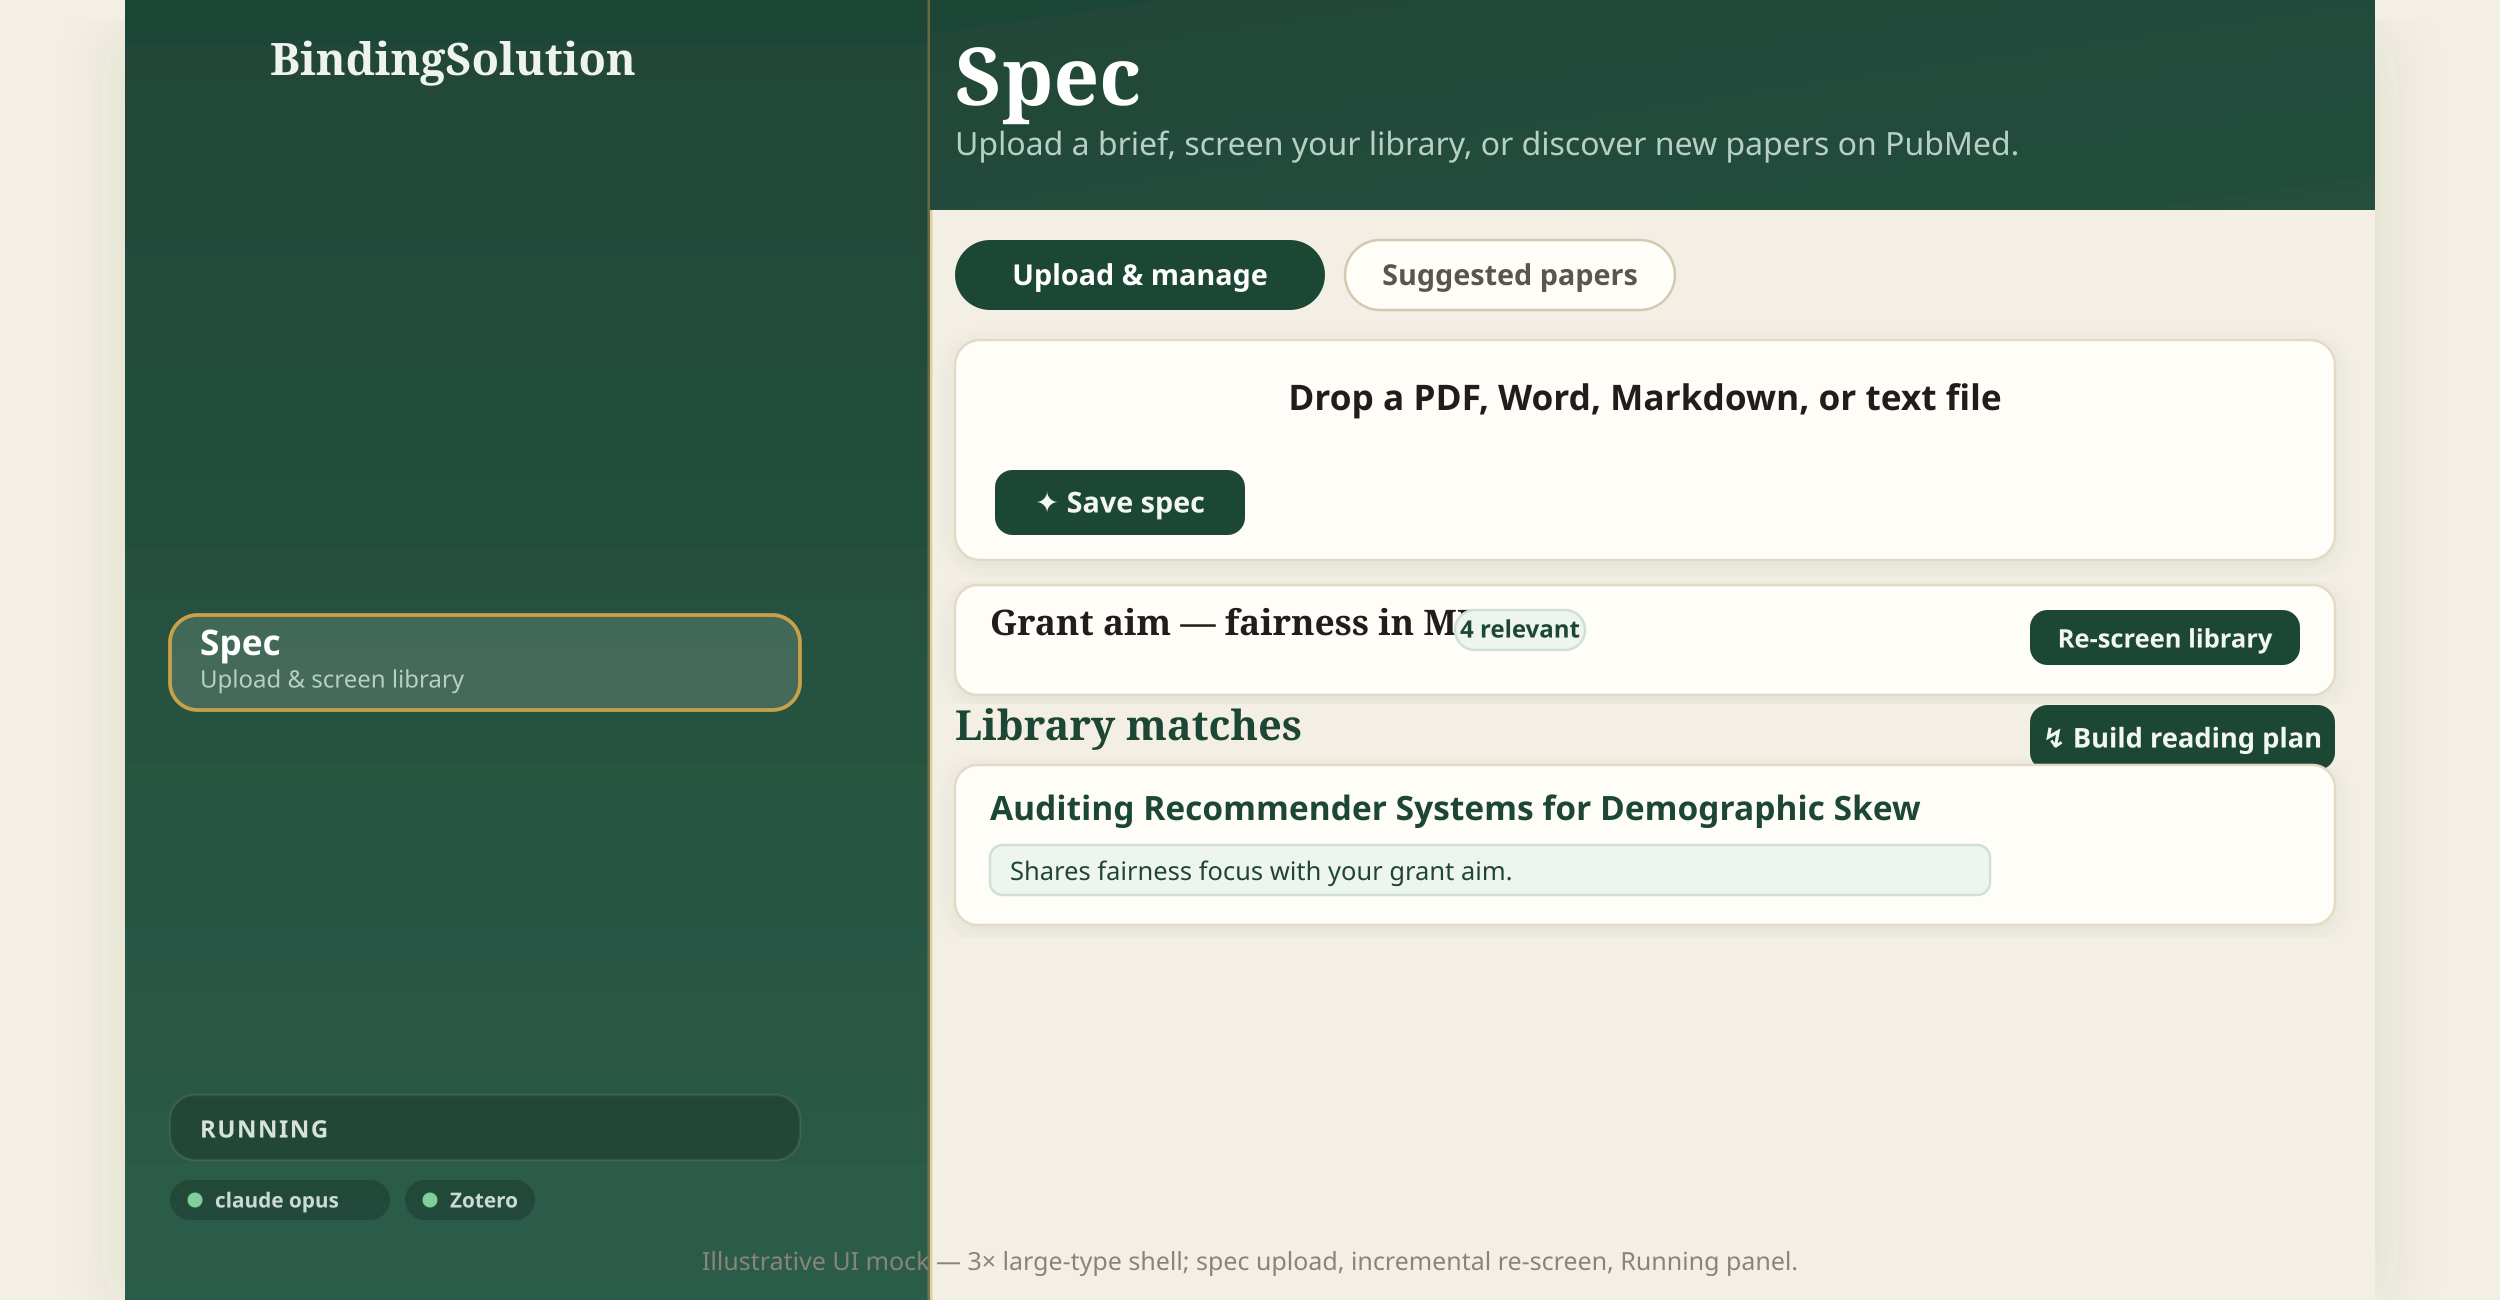
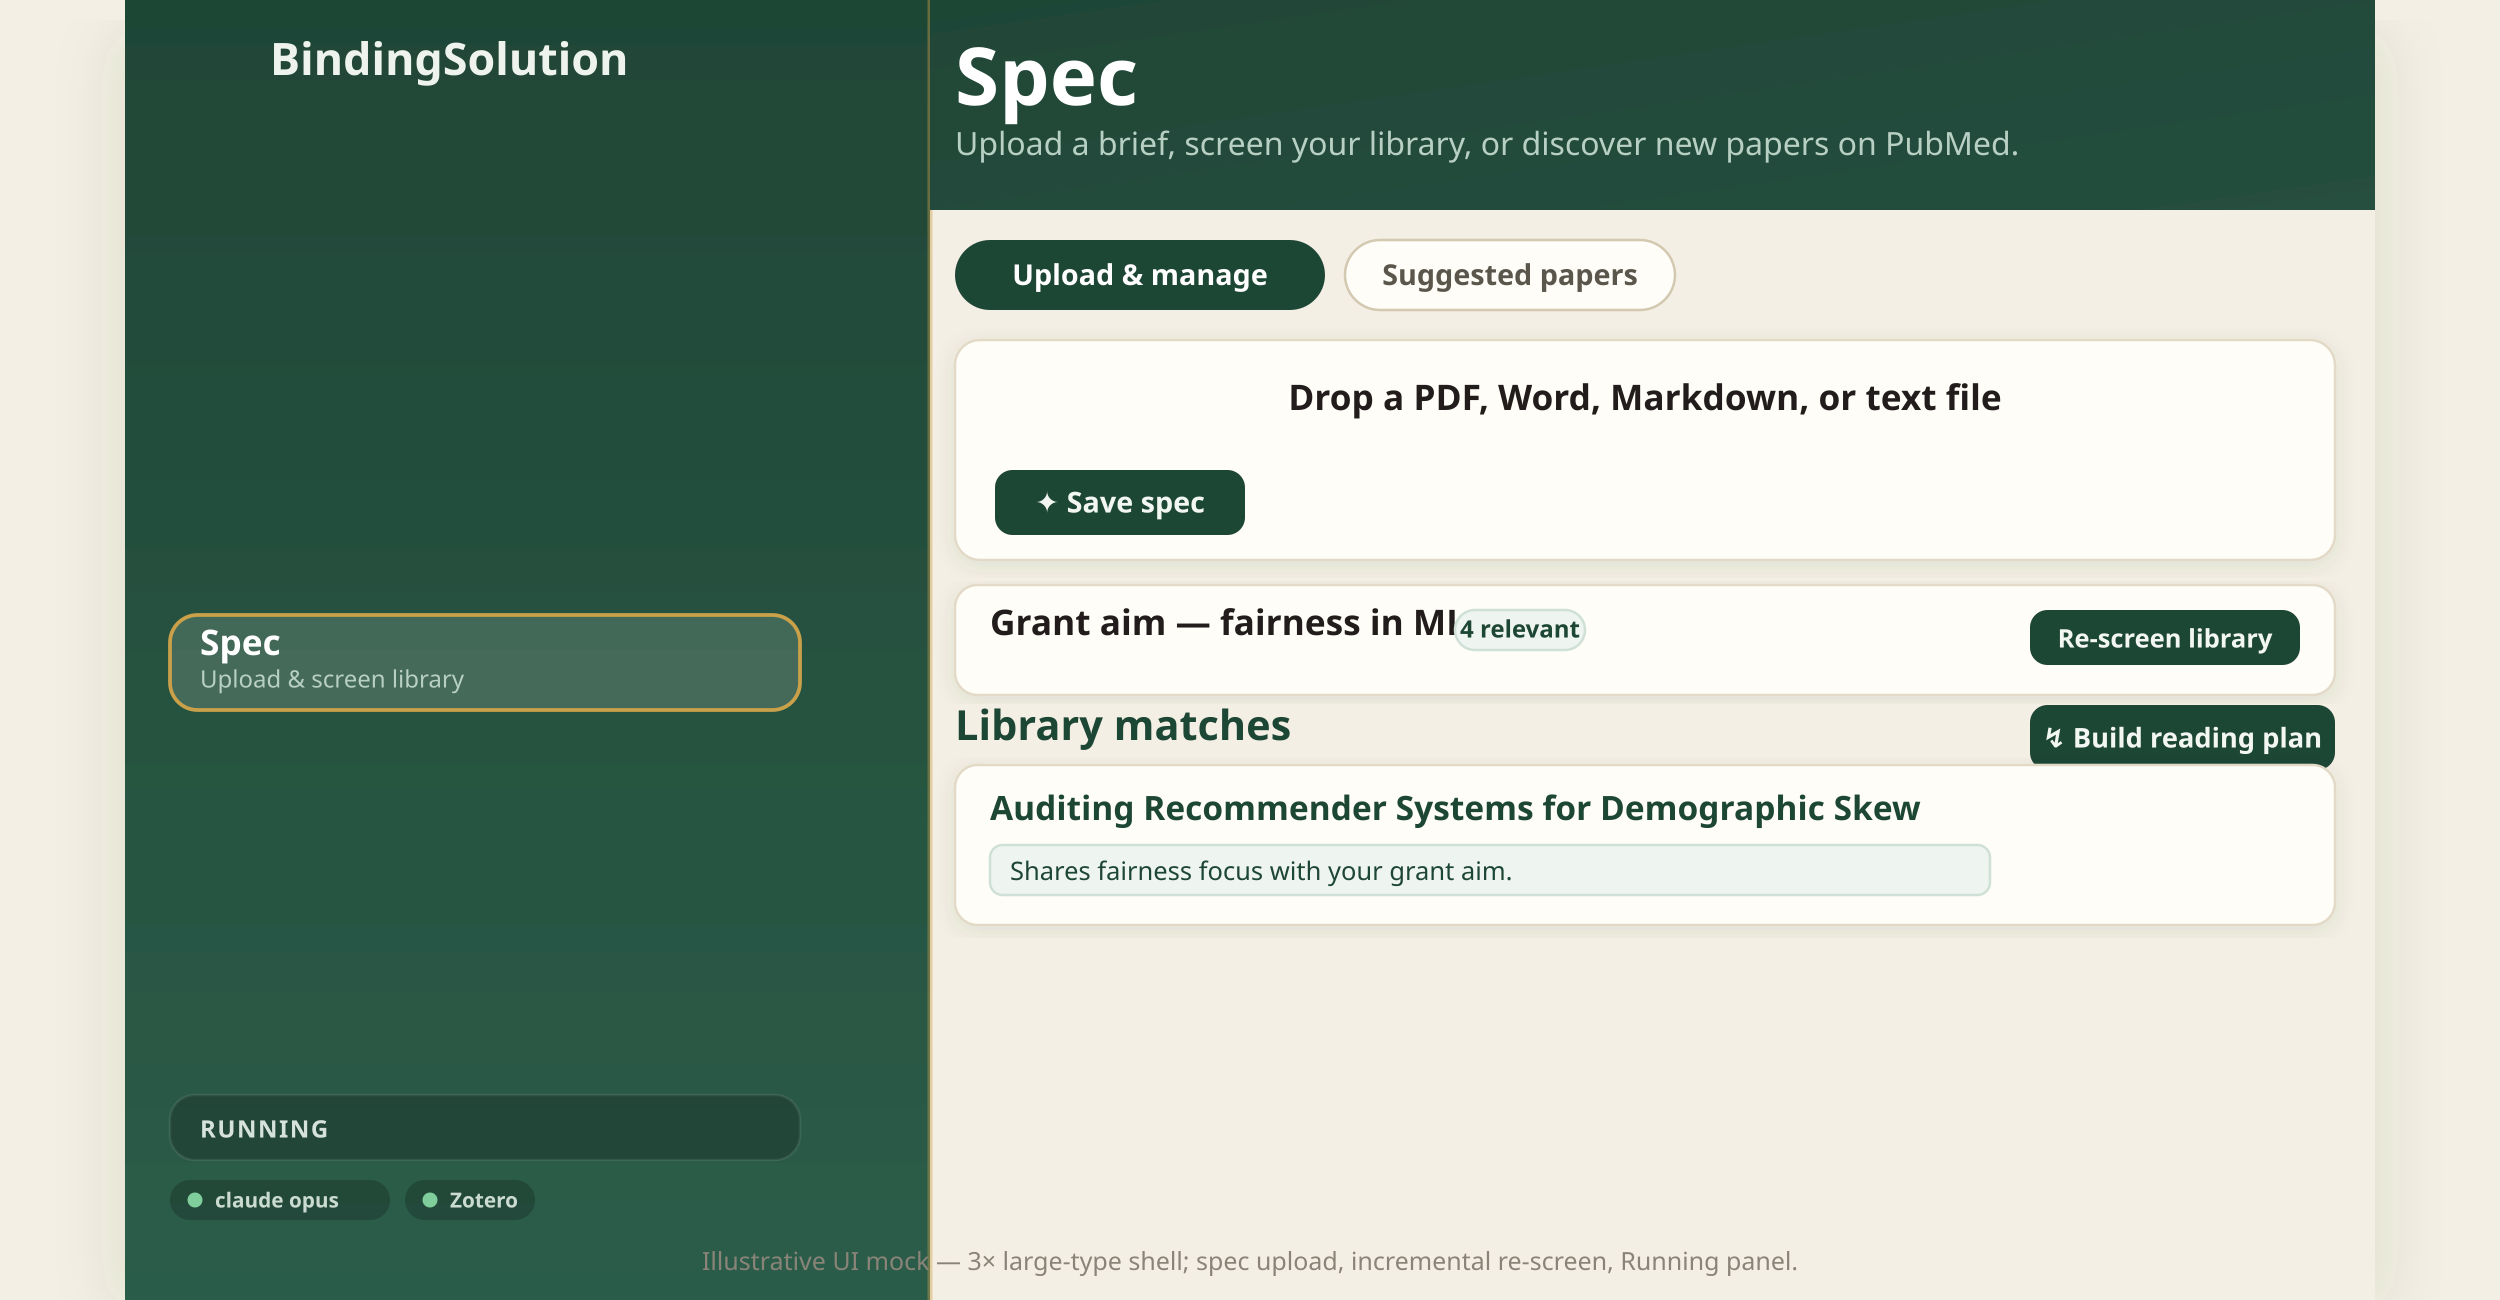
<svg xmlns="http://www.w3.org/2000/svg" viewBox="0 0 1000 520" width="1000" height="520" role="img" aria-label="Spec upload and library matches tab">
  <defs>
    <linearGradient id="green" x1="0" y1="0" x2="0" y2="1">
      <stop offset="0" stop-color="#1f4636" />
      <stop offset="1" stop-color="#2c5d49" />
    </linearGradient>
    <linearGradient id="hero" x1="0" y1="0" x2="1" y2="1">
      <stop offset="0" stop-color="#1f4636" />
      <stop offset="1" stop-color="#254f3f" />
    </linearGradient>
    <filter id="shellShadow" x="-4%" y="-2%" width="108%" height="104%">
      <feDropShadow dx="0" dy="8" stdDeviation="14" flood-color="#1f4636" flood-opacity="0.12" />
    </filter>
    <filter id="shadow" x="-8%" y="-8%" width="116%" height="116%">
      <feDropShadow dx="0" dy="2" stdDeviation="4" flood-color="#1f4636" flood-opacity="0.1" />
    </filter>
  </defs>
  <rect width="1000" height="520" fill="#f4efe4" />
  <g filter="url(#shellShadow)">
    <rect x="50" y="0" width="900" height="520" fill="#f4efe4" />
    <rect x="50" y="0" width="322" height="520" fill="url(#green)" />
    <line x1="372" y1="0" x2="372" y2="520" stroke="#caa14a" stroke-width="2" stroke-opacity="0.42" />
    <g transform="translate(50, 0)">
-       <text x="58" y="30" fill="#eef3ee" font-family="Georgia, serif" font-size="17.9" font-weight="700">BindingSolution</text>
+       <text x="58" y="30" fill="#eef3ee" font-family="Montserrat, system-ui, sans-serif" font-size="17.9" font-weight="700">BindingSolution</text>
      <rect x="18" y="246" width="252" height="38" rx="11" fill="rgba(255,255,255,0.14)" stroke="#caa14a" stroke-width="1.5" />
      <text x="30" y="262" fill="#fff" font-family="system-ui, sans-serif" font-size="14.1" font-weight="600">Spec</text>
      <text x="30" y="275" fill="#b8cfc4" font-family="system-ui, sans-serif" font-size="9.6">Upload &amp; screen library</text>
      <rect x="18" y="438" width="252" height="26" rx="10" fill="rgba(0,0,0,0.22)" stroke="rgba(255,255,255,0.08)" />
      <text x="30" y="455" fill="#d6e2db" font-family="system-ui, sans-serif" font-size="9.6" font-weight="600" letter-spacing="0.6">RUNNING</text>
      <rect x="18" y="472" width="88" height="16" rx="8" fill="rgba(0,0,0,0.2)" />
      <circle cx="28" cy="480" r="3" fill="#7fce9b" />
      <text x="36" y="483" fill="#cbdbd1" font-size="8.3" font-family="system-ui, sans-serif" font-weight="600">claude opus</text>
      <rect x="112" y="472" width="52" height="16" rx="8" fill="rgba(0,0,0,0.2)" />
      <circle cx="122" cy="480" r="3" fill="#7fce9b" />
      <text x="130" y="483" fill="#cbdbd1" font-size="8.3" font-family="system-ui, sans-serif" font-weight="600">Zotero</text>
    </g>
    <rect x="372" y="0" width="578" height="84" fill="url(#hero)" />
-     <text x="382" y="42" fill="#fff" font-family="Georgia, serif" font-size="32.0" font-weight="600">Spec</text>
+     <text x="382" y="42" fill="#fff" font-family="Montserrat, system-ui, sans-serif" font-size="32.0" font-weight="600">Spec</text>
    <text x="382" y="62" fill="#b8cfc4" font-family="system-ui, sans-serif" font-size="12.8">Upload a brief, screen your library, or discover new papers on PubMed.</text>
    <g transform="translate(382, 96)">
      <rect x="0" y="0" width="148" height="28" rx="14" fill="#1f4636" />
      <text x="74" y="18" fill="#fff" font-family="system-ui, sans-serif" font-size="11.5" font-weight="600" text-anchor="middle">Upload &amp; manage</text>
      <rect x="156" y="0" width="132" height="28" rx="14" fill="#fffdf8" stroke="#d3c8b0" />
      <text x="222" y="18" fill="#5a564c" font-family="system-ui, sans-serif" font-size="11.5" font-weight="600" text-anchor="middle">Suggested papers</text>
      <rect x="0" y="40" width="552" height="88" rx="10" fill="#fffdf8" stroke="#e2d9c6" filter="url(#shadow)" />
      <text x="276" y="68" fill="#211f1a" font-family="system-ui, sans-serif" font-size="14.1" font-weight="600" text-anchor="middle">Drop a PDF, Word, Markdown, or text file</text>
      <rect x="16" y="92" width="100" height="26" rx="7" fill="#1f4636" />
      <text x="66" y="109" fill="#f2f7f3" font-family="system-ui, sans-serif" font-size="11.5" font-weight="600" text-anchor="middle">✦ Save spec</text>
      <rect x="0" y="138" width="552" height="44" rx="9" fill="#fffdf8" stroke="#e2d9c6" filter="url(#shadow)" />
-       <text x="14" y="158" fill="#211f1a" font-family="Georgia, serif" font-size="14.1" font-weight="600">Grant aim — fairness in ML</text>
+       <text x="14" y="158" fill="#211f1a" font-family="Montserrat, system-ui, sans-serif" font-size="14.1" font-weight="600">Grant aim — fairness in ML</text>
      <rect x="200" y="148" width="52" height="16" rx="8" fill="#eef4f0" stroke="#cfe0d6" />
      <text x="226" y="159" fill="#1f4636" font-size="9.6" text-anchor="middle" font-family="system-ui, sans-serif" font-weight="600">4 relevant</text>
      <rect x="430" y="148" width="108" height="22" rx="7" fill="#1f4636" />
      <text x="484" y="163" fill="#f2f7f3" font-family="system-ui, sans-serif" font-size="10.2" font-weight="600" text-anchor="middle">Re-screen library</text>
-       <text x="0" y="200" fill="#1f4636" font-family="Georgia, serif" font-size="16.6" font-weight="600">Library matches</text>
+       <text x="0" y="200" fill="#1f4636" font-family="Montserrat, system-ui, sans-serif" font-size="16.6" font-weight="600">Library matches</text>
      <rect x="430" y="186" width="122" height="26" rx="7" fill="#1f4636" />
      <text x="491" y="203" fill="#f2f7f3" font-family="system-ui, sans-serif" font-size="10.9" font-weight="600" text-anchor="middle">↯ Build reading plan</text>
      <rect x="0" y="210" width="552" height="64" rx="9" fill="#fffdf8" stroke="#e2d9c6" filter="url(#shadow)" />
      <text x="14" y="232" fill="#1f4636" font-family="system-ui, sans-serif" font-size="13.4" font-weight="600">Auditing Recommender Systems for Demographic Skew</text>
      <rect x="14" y="242" width="400" height="20" rx="5" fill="#eef4f0" stroke="#cfe0d6" />
      <text x="22" y="256" fill="#1f4636" font-family="system-ui, sans-serif" font-size="10.2">Shares fairness focus with your grant aim.</text>
    </g>
  </g>
  <text x="500" y="508" fill="#8a8478" font-family="system-ui, sans-serif" font-size="10" text-anchor="middle">Illustrative UI mock — 3× large-type shell; spec upload, incremental re-screen, Running panel.</text>
</svg>
